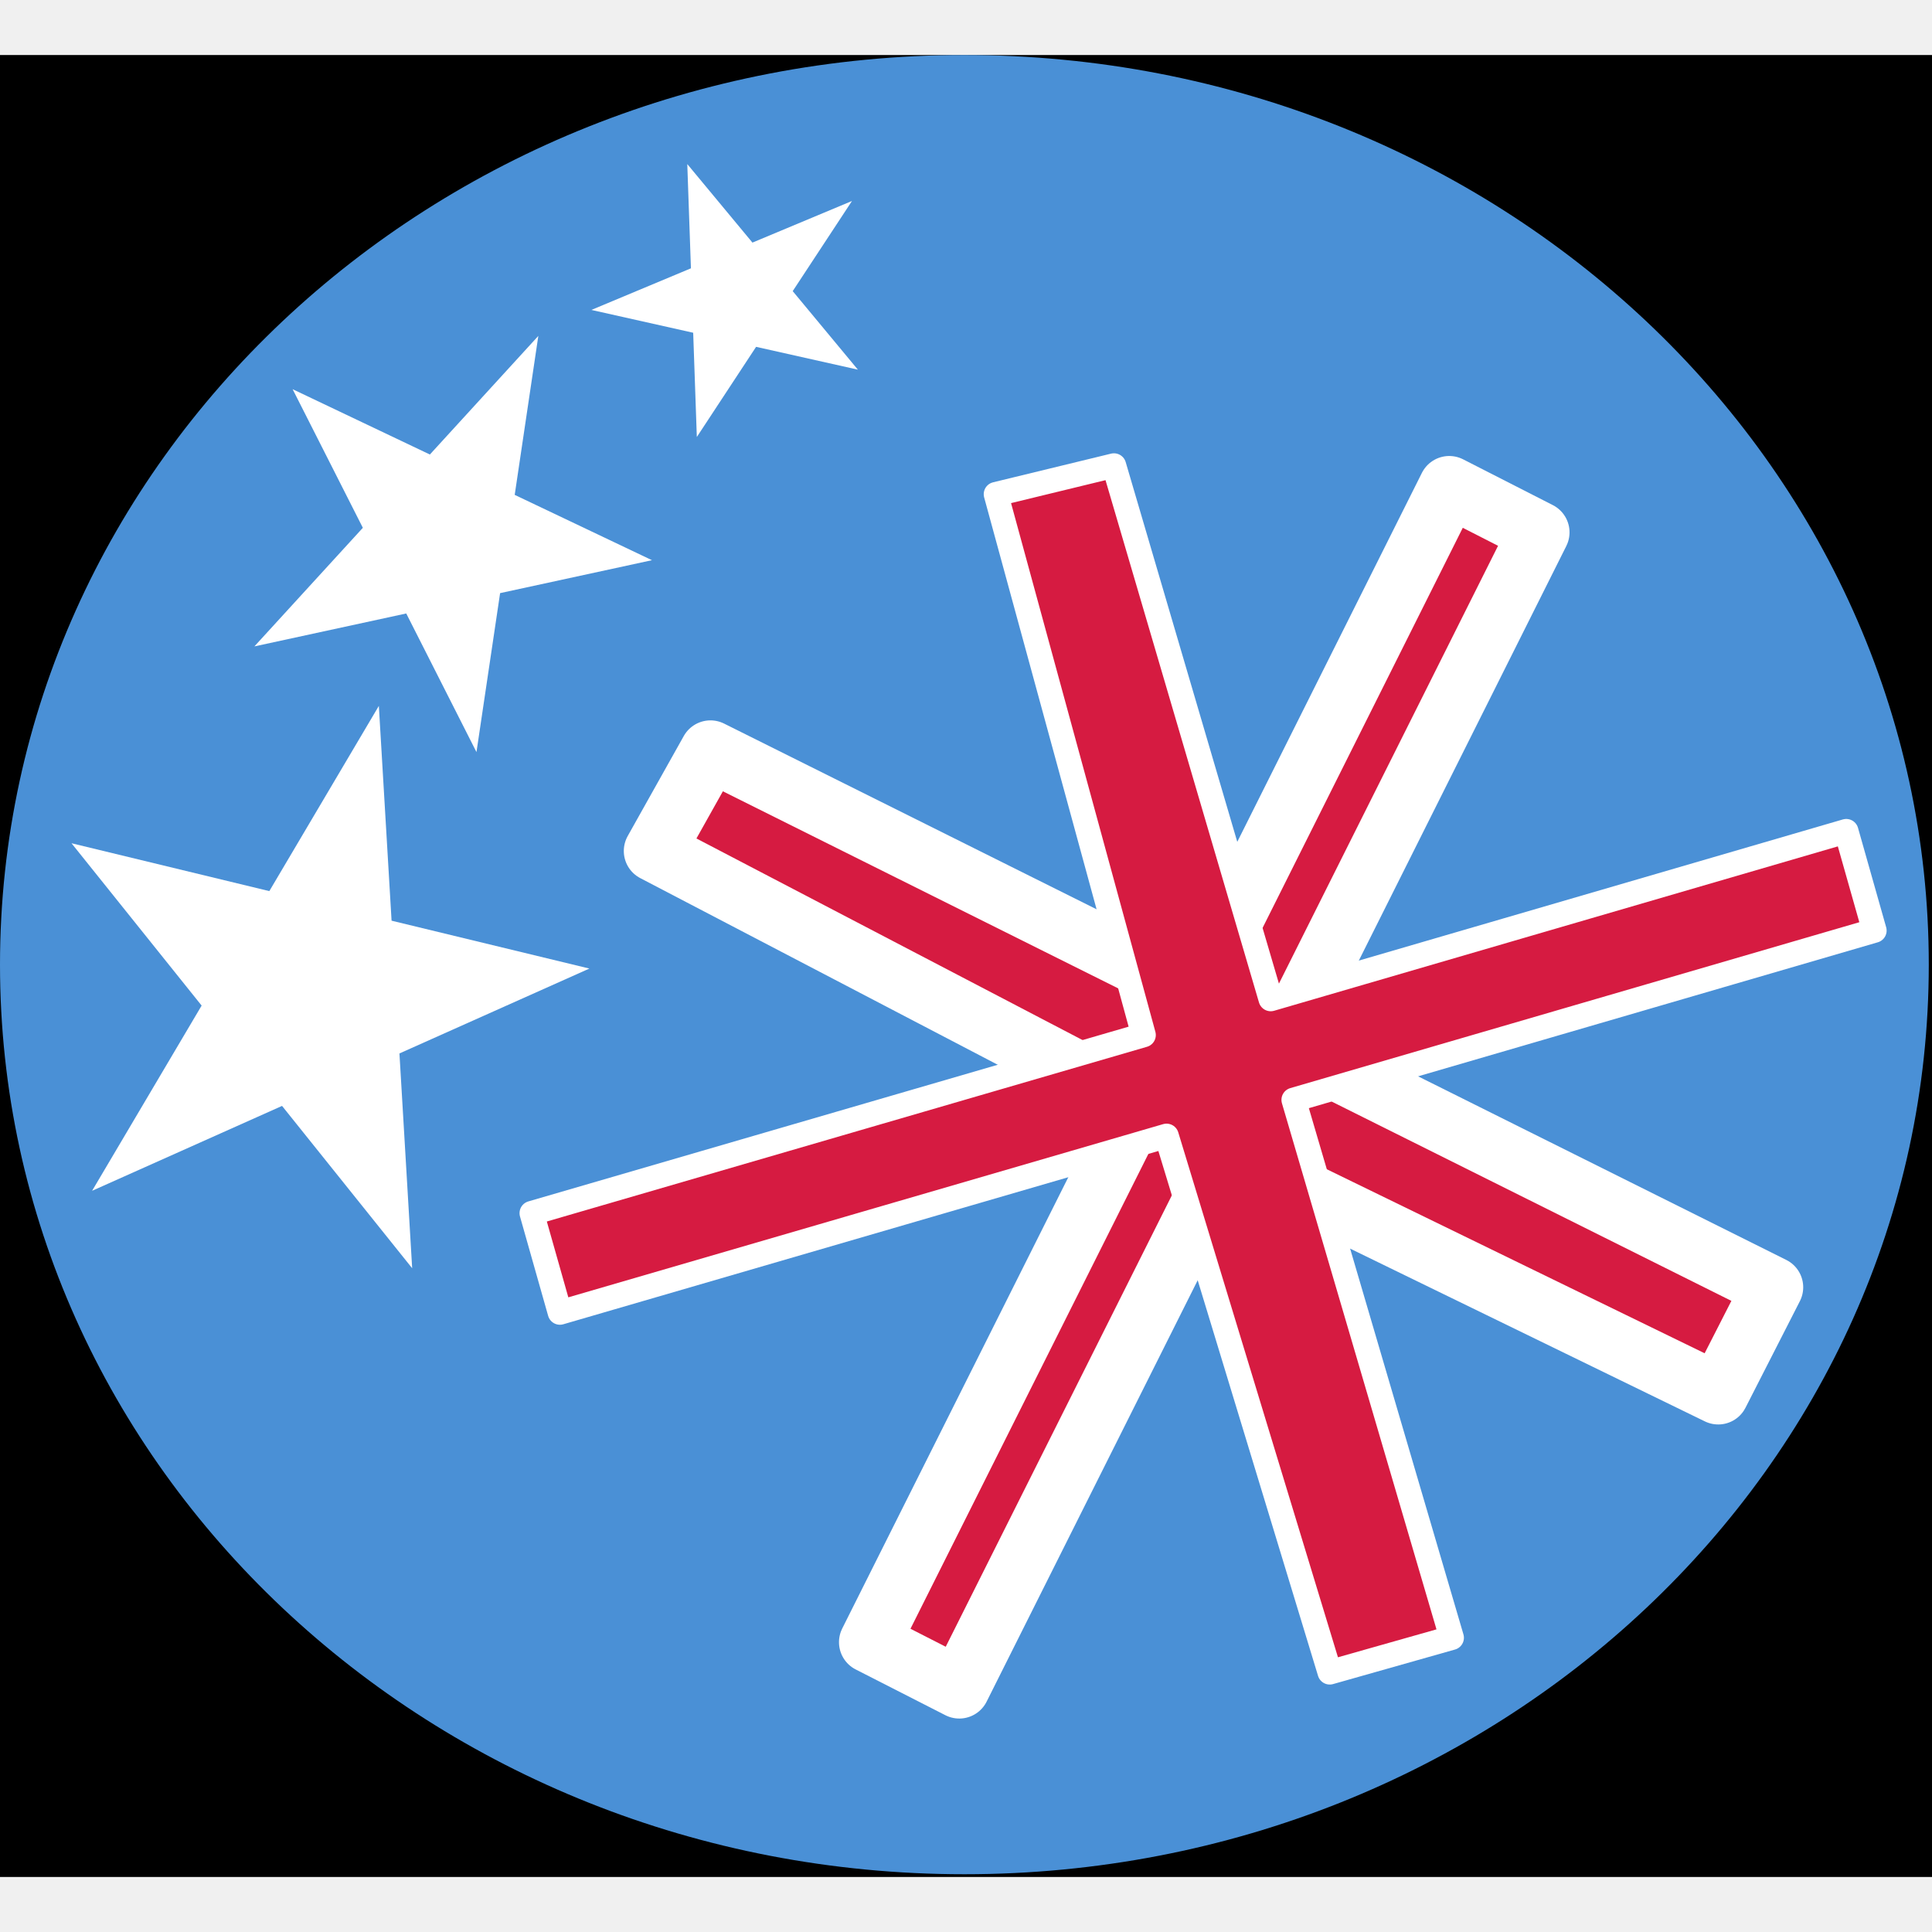
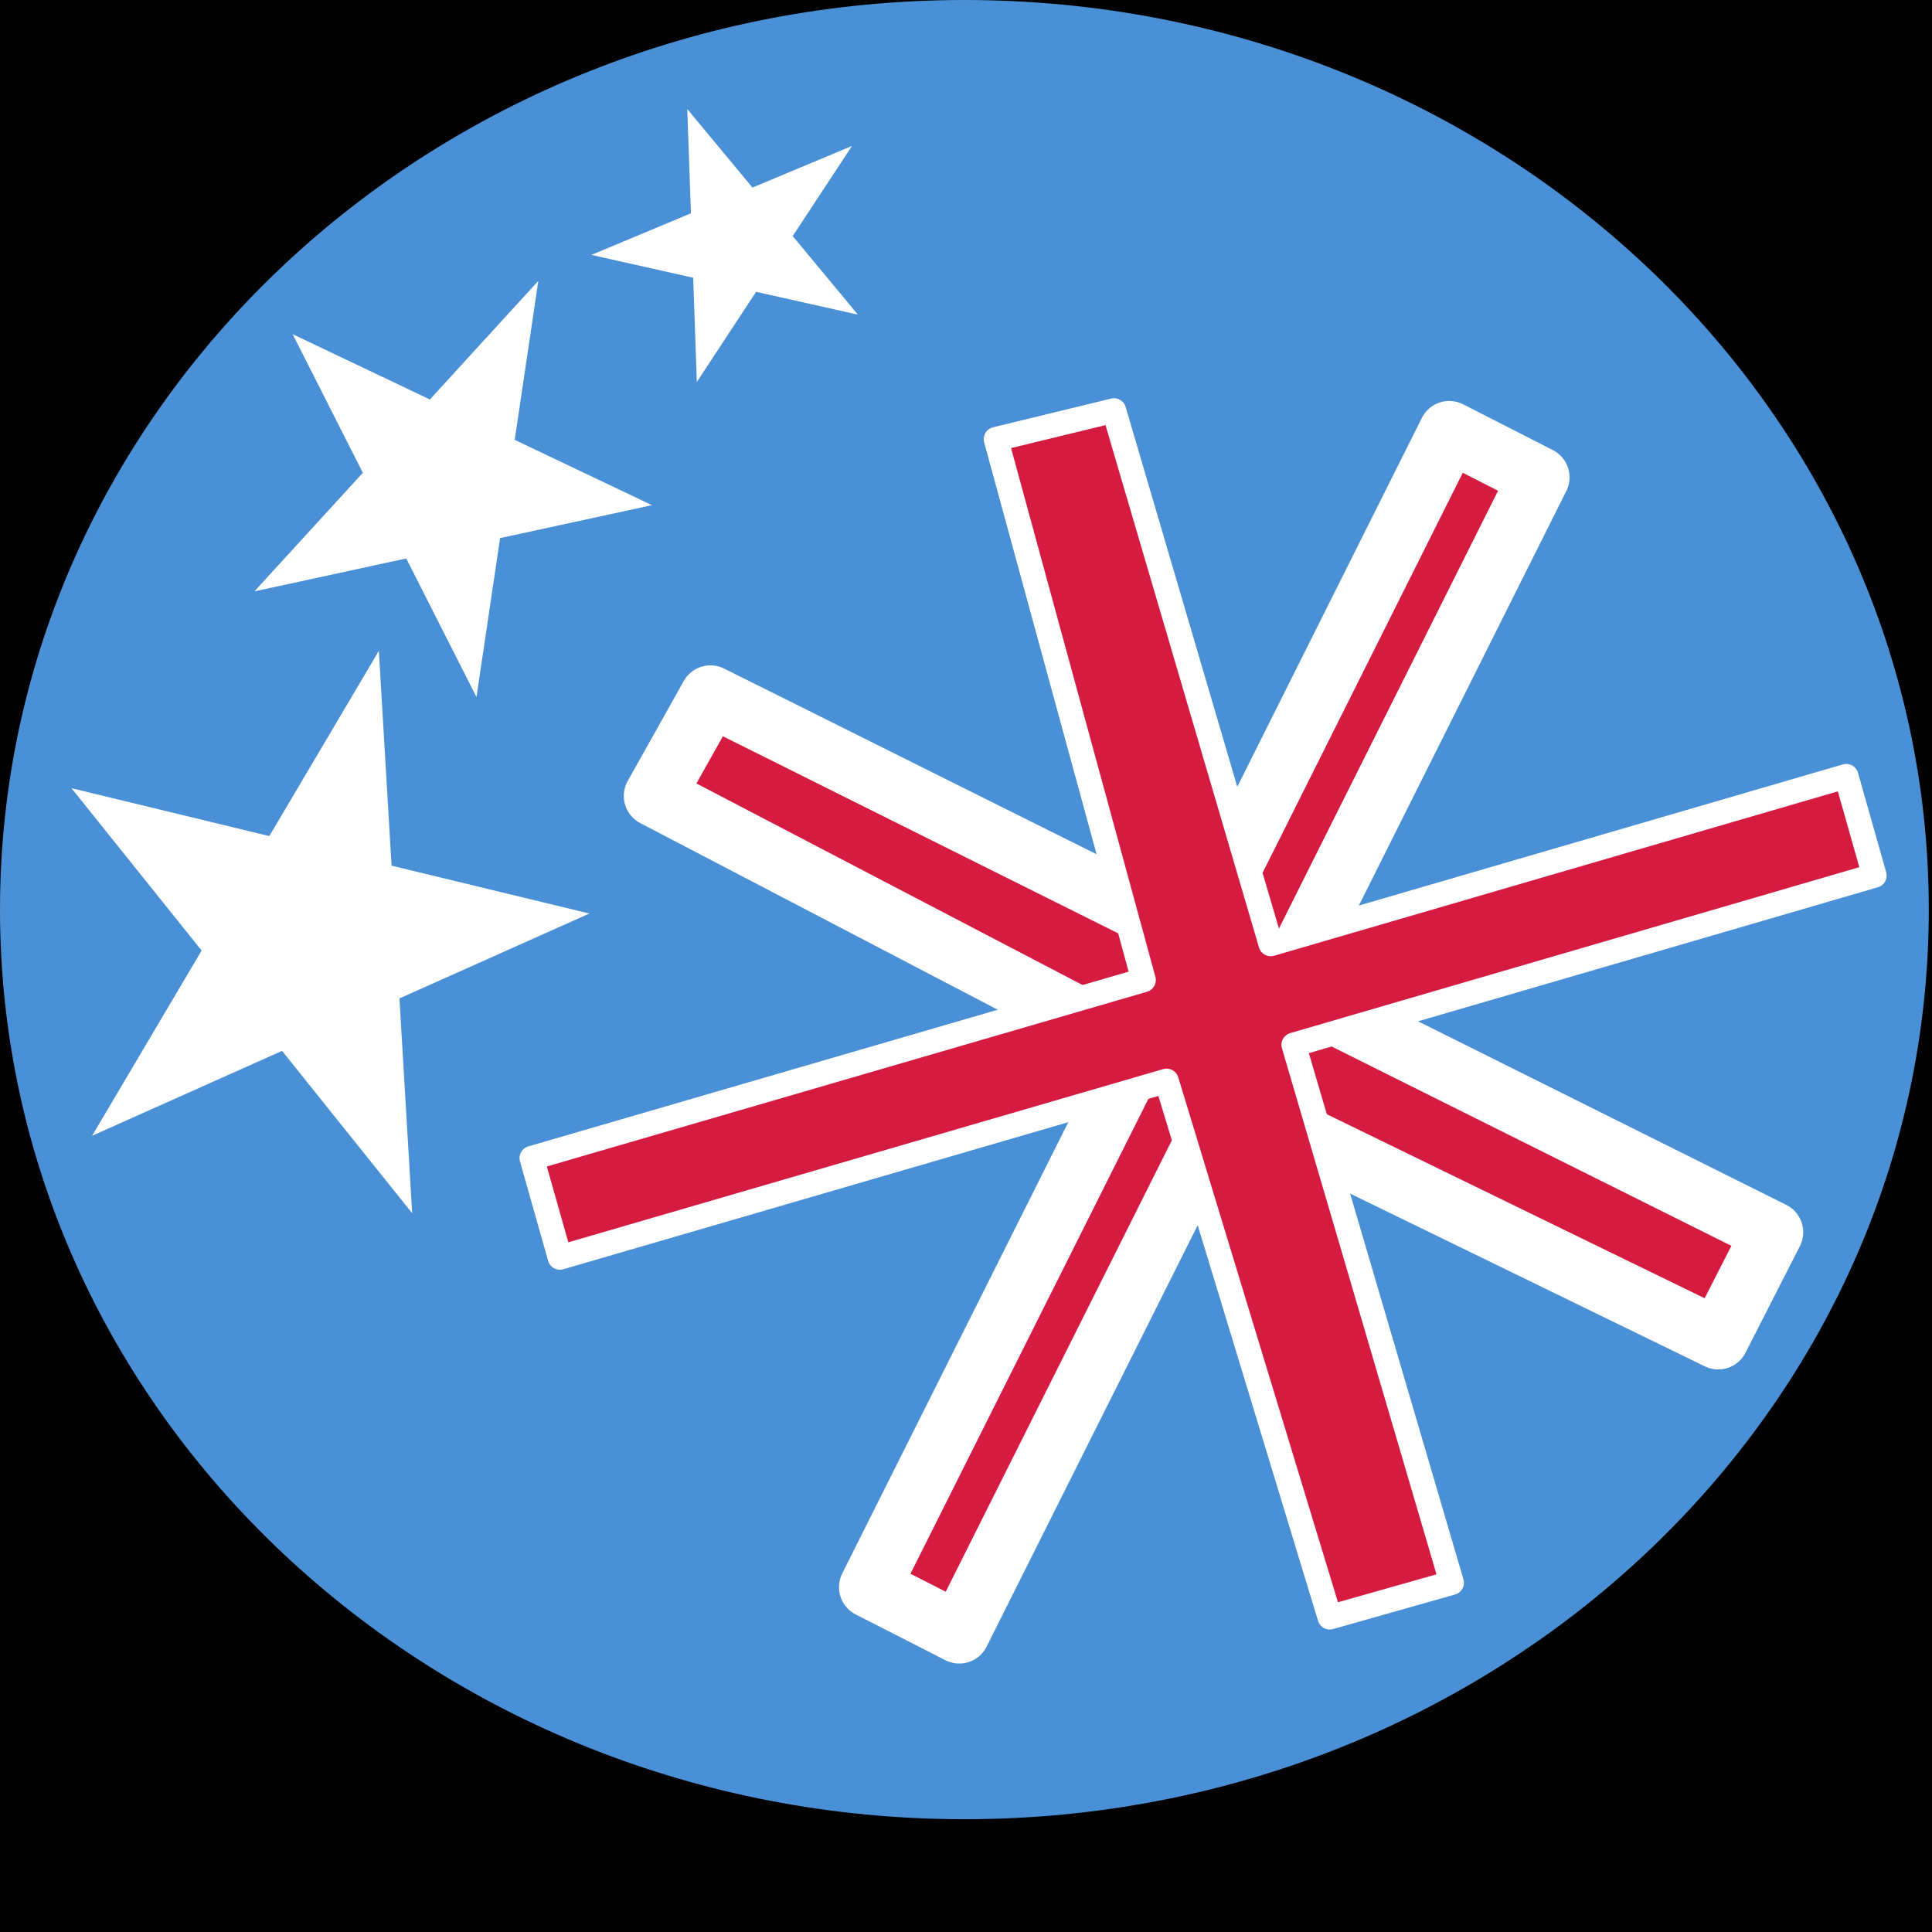
- <svg xmlns="http://www.w3.org/2000/svg" viewBox="0 0 158 149" width="40" height="40" style="&#10; background-color: black;&#10;">
+ <svg xmlns="http://www.w3.org/2000/svg" viewBox="0 0 158 158" style="&#10; background-color: black;&#10;">
  <rect id="backgroundrect" width="100%" height="100%" x="0" y="0" stroke="none" />
  <g class="currentLayer">
    <path fill="#4a90d6" fill-opacity="1" stroke="none" stroke-width="2" stroke-dasharray="none" stroke-linejoin="round" stroke-linecap="butt" stroke-dashoffset="" fill-rule="nonzero" opacity="1" marker-start="" marker-mid="" marker-end="" d="M0,74.388 C0,33.29 35.295,-6.352747104407253e-22 78.869,-6.352747104407253e-22 C122.443,-6.352747104407253e-22 157.737,33.29 157.737,74.388 C157.737,115.486 122.443,148.776 78.869,148.776 C35.295,148.776 0,115.486 0,74.388 z" id="svg_1" class="" />
    <path fill="#d61b41" stroke="#ffffff" stroke-width="5" stroke-linejoin="round" stroke-dashoffset="" fill-rule="nonzero" marker-start="" marker-mid="" marker-end="" id="svg_16" d="M45.62,80.665 L94.839,80.299 L95.255,35.579 L104.628,35.945 L105.044,80.299 L151.349,79.933 L151.349,88.171 L104.628,88.537 L105.044,133.256 L95.255,133.256 L94.422,88.537 L45.62,88.902 L45.62,80.665 z" style="color: rgb(0, 0, 0);" class="" fill-opacity="1" stroke-opacity="1" transform="rotate(-62.9643 98.48459,84.41767) " />
    <path fill="#d61b41" stroke="#ffffff" stroke-width="2" stroke-linejoin="round" stroke-dashoffset="" fill-rule="nonzero" marker-start="" marker-mid="" marker-end="" d="M42.417,79.309 L94.528,78.934 L94.969,33.087 L104.893,33.462 L105.334,78.934 L154.36,78.559 L154.36,87.005 L104.893,87.38 L105.334,133.227 L94.969,133.227 L94.087,87.38 L42.417,87.755 L42.417,79.309 z" style="color: rgb(0, 0, 0);" class="" fill-opacity="1" stroke-opacity="1" id="svg_3" transform="rotate(-15.81896 98.38838,83.15696) " />
    <path fill="#ffffff" stroke="none" stroke-width="1" stroke-linejoin="round" stroke-dashoffset="" fill-rule="nonzero" marker-start="" marker-mid="" marker-end="" id="svg_8" d="M4.013,69.439 L20.658,69.439 L25.801,52.61 L30.944,69.439 L47.589,69.439 L34.123,79.84 L39.266,96.669 L25.801,86.268 L12.335,96.669 L17.479,79.84 L4.013,69.439 z" style="color: rgb(214, 27, 65);" class="" fill-opacity="1" transform="rotate(13.60271 25.80083,74.63947) " />
    <path fill="#ffffff" stroke="none" stroke-width="1" stroke-linejoin="round" stroke-dashoffset="" fill-rule="nonzero" marker-start="" marker-mid="" marker-end="" d="M20.683,33.944 L33.114,33.944 L36.955,21.374 L40.797,33.944 L53.228,33.944 L43.171,41.712 L47.012,54.281 L36.955,46.513 L26.898,54.281 L30.74,41.712 L20.683,33.944 z" style="color: rgb(214, 27, 65);" class="" fill-opacity="1" transform="rotate(25.44801 36.95537,37.82763) " id="svg_11" />
    <path fill="#ffffff" stroke="none" stroke-width="1" stroke-linejoin="round" stroke-dashoffset="" fill-rule="nonzero" marker-start="" marker-mid="" marker-end="" d="M50.252,16.382 L58.597,16.382 L61.176,7.944 L63.754,16.382 L72.099,16.382 L65.348,21.596 L67.927,30.034 L61.176,24.819 L54.424,30.034 L57.003,21.596 L50.252,16.382 z" style="color: rgb(214, 27, 65);" class="" fill-opacity="1" transform="rotate(50.31439 61.17563,18.98892) " id="svg_12" />
  </g>
</svg>
